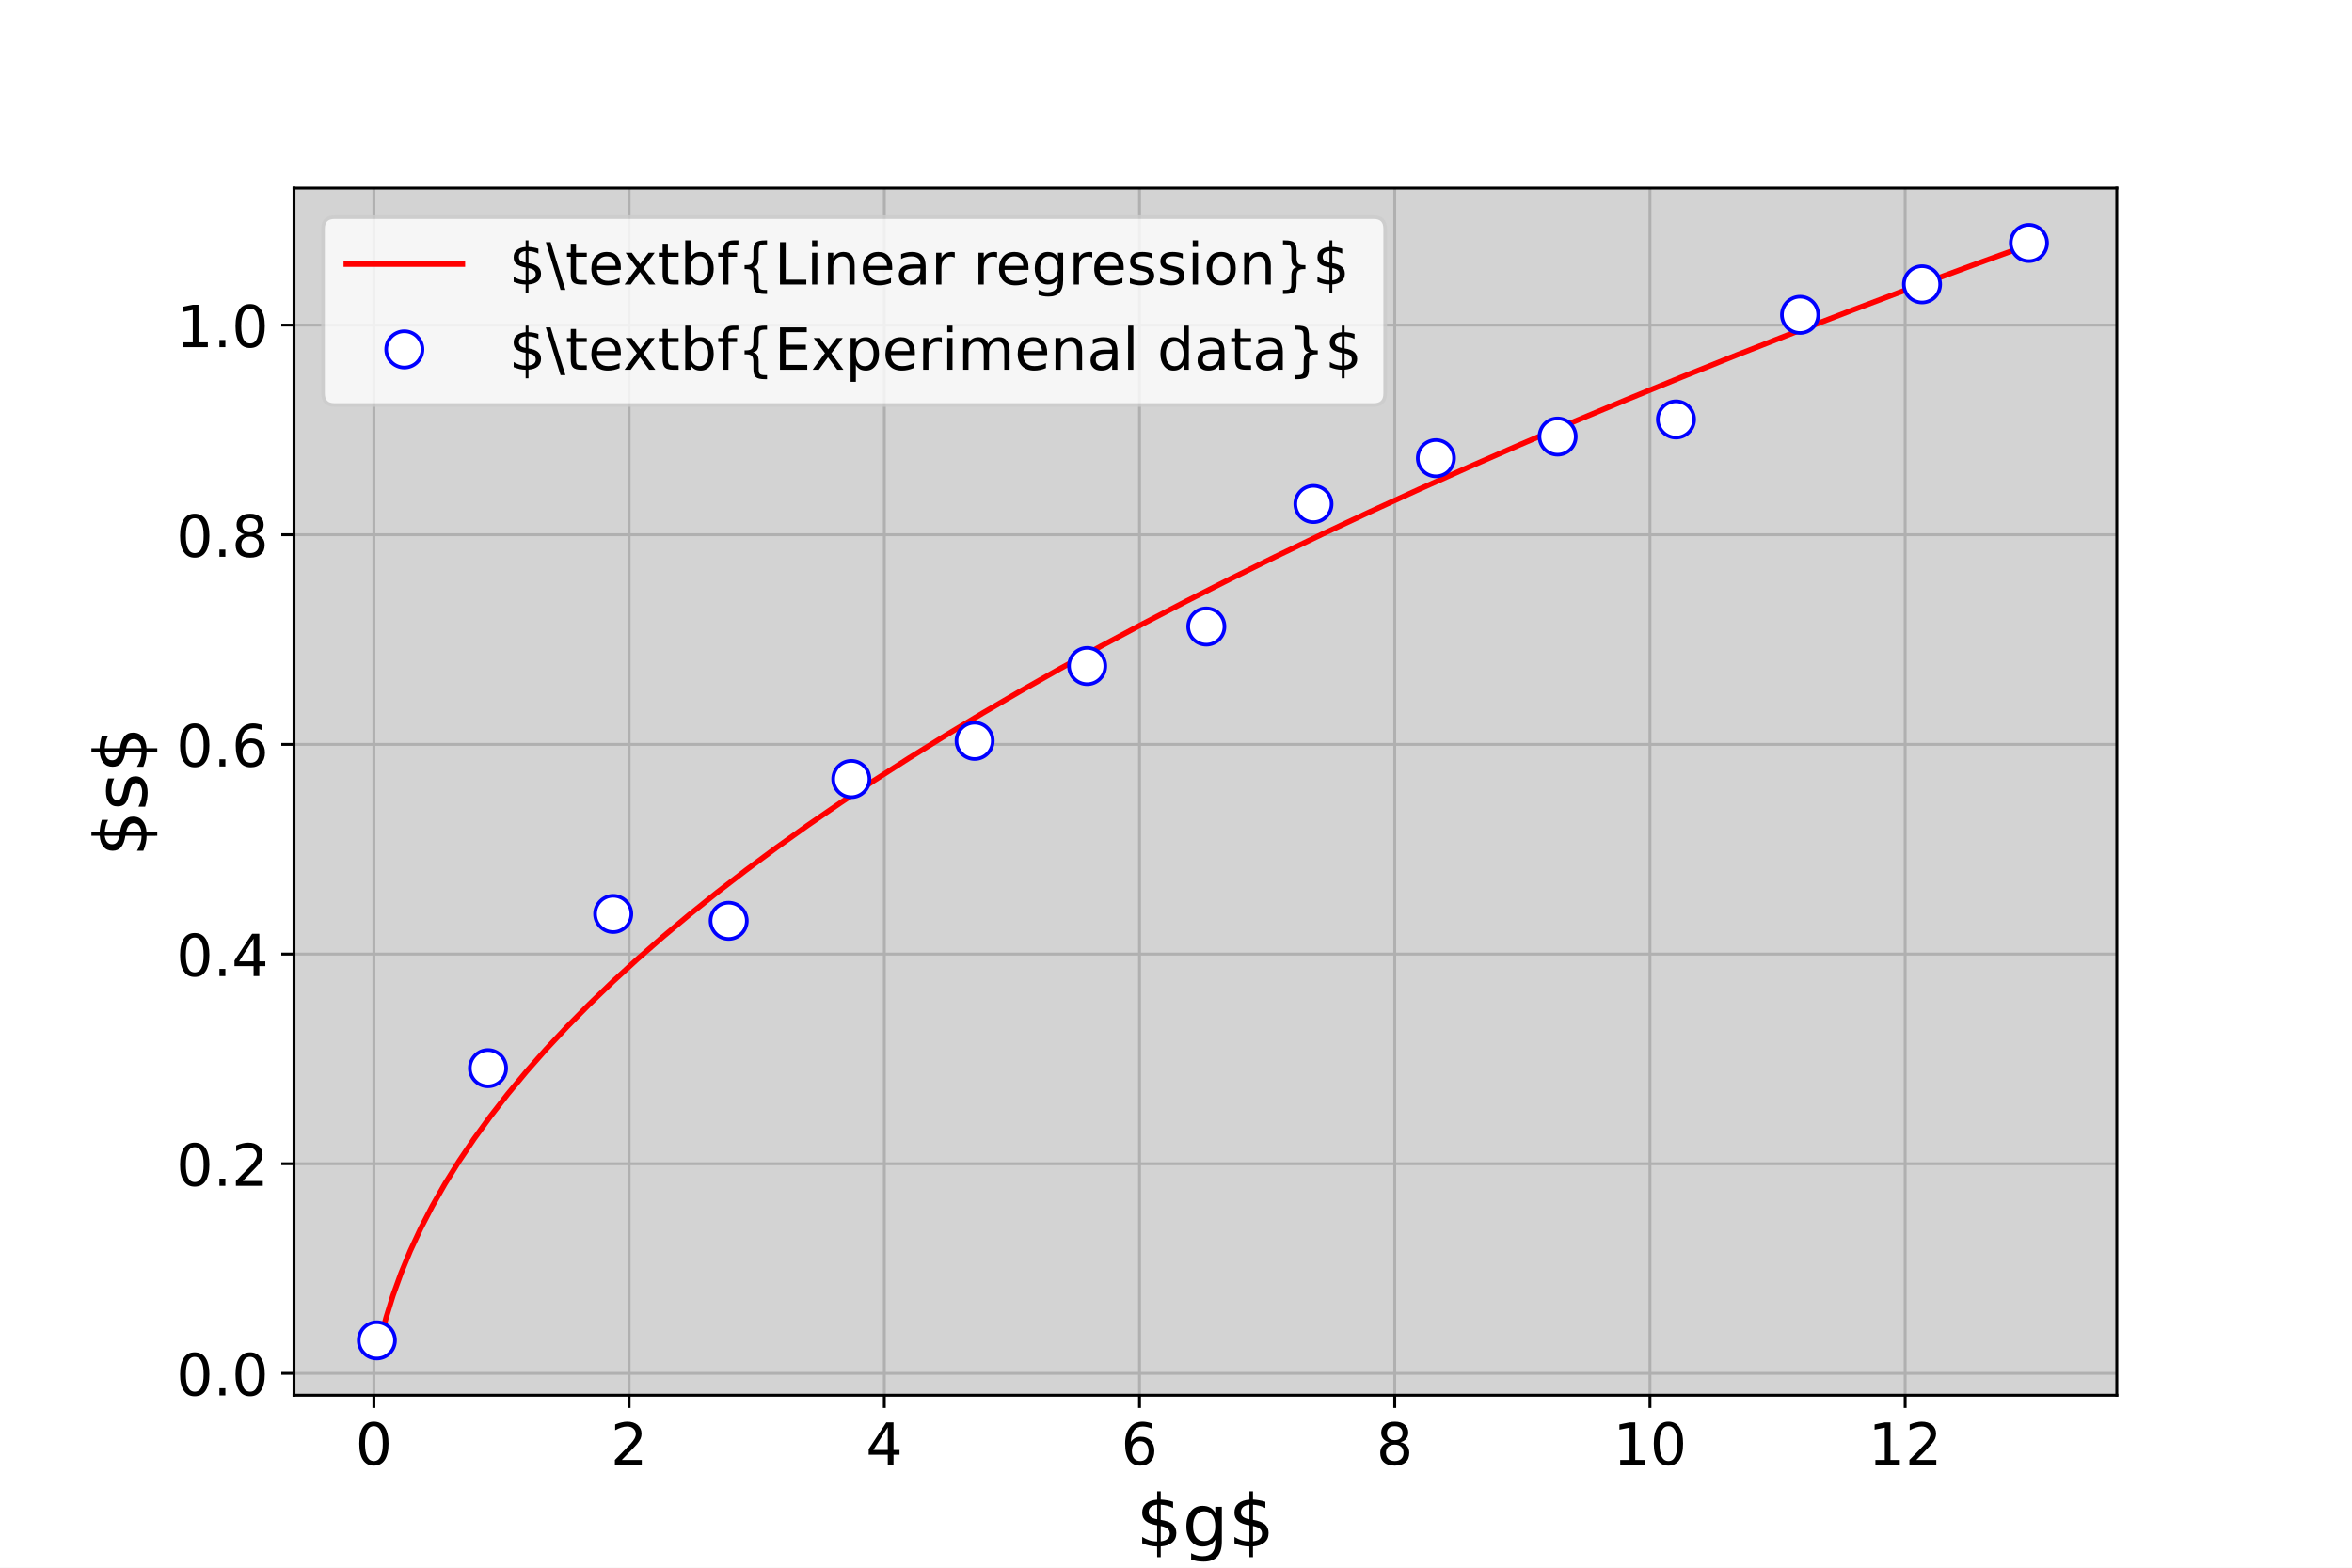
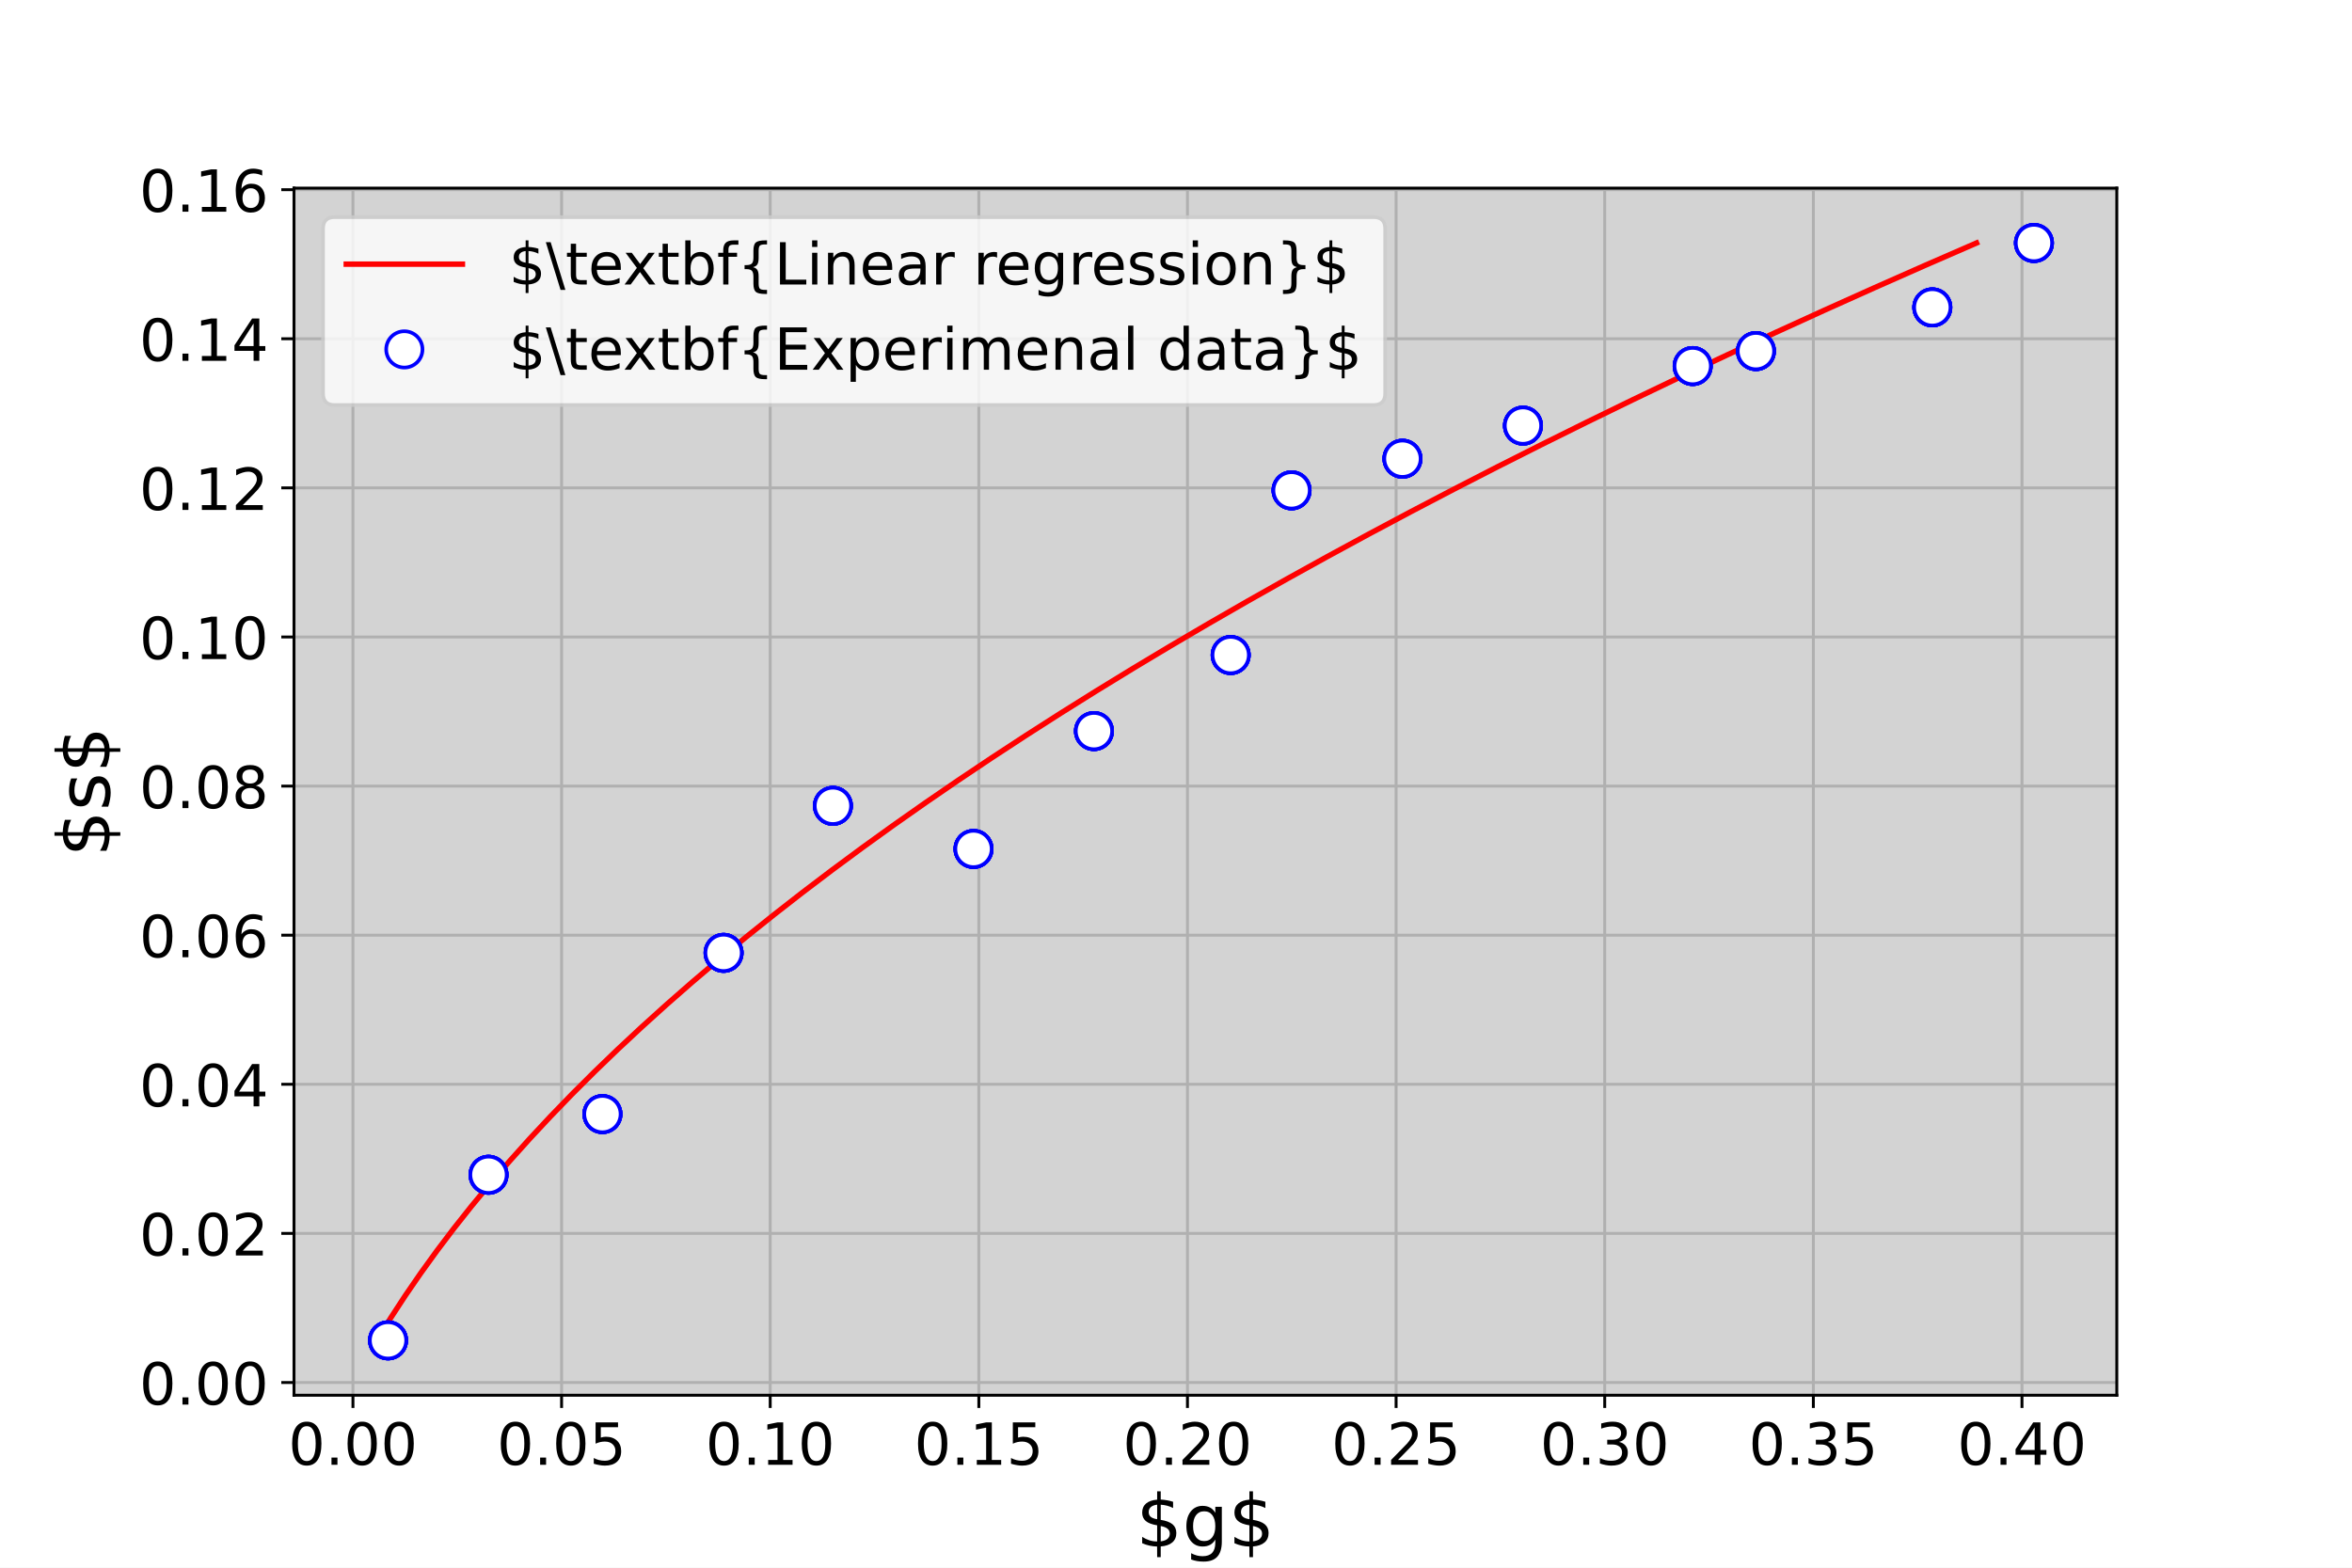
<svg xmlns="http://www.w3.org/2000/svg" xmlns:xlink="http://www.w3.org/1999/xlink" width="648pt" height="432pt" viewBox="0 0 648 432" version="1.1">
  <defs>
    <style type="text/css">*{stroke-linejoin: round; stroke-linecap: butt}</style>
  </defs>
  <g id="figure_1">
    <g id="patch_1">
      <path d="M 0 432  L 648 432  L 648 0  L 0 0  z " style="fill: #ffffff" />
    </g>
    <g id="axes_1">
      <g id="patch_2">
        <path d="M 81 384.48  L 583.2 384.48  L 583.2 51.84  L 81 51.84  z " style="fill: #d3d3d3" />
      </g>
      <g id="matplotlib.axis_1">
        <g id="xtick_1">
          <g id="line2d_1">
-             <path d="M 103.011 384.48  L 103.011 51.84  " clip-path="url(#p1edd4878eb)" style="fill: none; stroke: #b0b0b0; stroke-width: 0.8; stroke-linecap: square" />
+             <path d="M 97.242 384.48  L 97.242 51.84  " clip-path="url(#p28d75c023f)" style="fill: none; stroke: #b0b0b0; stroke-width: 0.8; stroke-linecap: square" />
          </g>
          <g id="line2d_2">
            <defs>
-               <path id="m1ec3d7e90f" d="M 0 0  L 0 3.5  " style="stroke: #000000; stroke-width: 0.8" />
+               <path id="md0c75f0224" d="M 0 0  L 0 3.5  " style="stroke: #000000; stroke-width: 0.8" />
            </defs>
            <g>
-               <use xlink:href="#m1ec3d7e90f" x="103.011" y="384.48" style="stroke: #000000; stroke-width: 0.8" />
+               <use xlink:href="#md0c75f0224" x="97.242" y="384.48" style="stroke: #000000; stroke-width: 0.8" />
            </g>
          </g>
          <g id="text_1">
-             <text style="font: 16px 'DejaVu Sans', 'Bitstream Vera Sans', 'Computer Modern Sans Serif', 'Lucida Grande', 'Verdana', 'Geneva', 'Lucid', 'Arial', 'Helvetica', 'Avant Garde', sans-serif; text-anchor: middle" x="103.011" y="403.637" transform="rotate(-0 103.0106 403.6375)">0</text>
+             <text style="font: 16px 'DejaVu Sans', 'Bitstream Vera Sans', 'Computer Modern Sans Serif', 'Lucida Grande', 'Verdana', 'Geneva', 'Lucid', 'Arial', 'Helvetica', 'Avant Garde', sans-serif; text-anchor: middle" x="97.242" y="403.637" transform="rotate(-0 97.24194 403.6375)">0.00</text>
          </g>
        </g>
        <g id="xtick_2">
          <g id="line2d_3">
-             <path d="M 173.324 384.48  L 173.324 51.84  " clip-path="url(#p1edd4878eb)" style="fill: none; stroke: #b0b0b0; stroke-width: 0.8; stroke-linecap: square" />
+             <path d="M 154.721 384.48  L 154.721 51.84  " clip-path="url(#p28d75c023f)" style="fill: none; stroke: #b0b0b0; stroke-width: 0.8; stroke-linecap: square" />
          </g>
          <g id="line2d_4">
            <g>
-               <use xlink:href="#m1ec3d7e90f" x="173.324" y="384.48" style="stroke: #000000; stroke-width: 0.8" />
+               <use xlink:href="#md0c75f0224" x="154.721" y="384.48" style="stroke: #000000; stroke-width: 0.8" />
            </g>
          </g>
          <g id="text_2">
-             <text style="font: 16px 'DejaVu Sans', 'Bitstream Vera Sans', 'Computer Modern Sans Serif', 'Lucida Grande', 'Verdana', 'Geneva', 'Lucid', 'Arial', 'Helvetica', 'Avant Garde', sans-serif; text-anchor: middle" x="173.324" y="403.637" transform="rotate(-0 173.3238 403.6375)">2</text>
+             <text style="font: 16px 'DejaVu Sans', 'Bitstream Vera Sans', 'Computer Modern Sans Serif', 'Lucida Grande', 'Verdana', 'Geneva', 'Lucid', 'Arial', 'Helvetica', 'Avant Garde', sans-serif; text-anchor: middle" x="154.721" y="403.637" transform="rotate(-0 154.7211 403.6375)">0.05</text>
          </g>
        </g>
        <g id="xtick_3">
          <g id="line2d_5">
-             <path d="M 243.637 384.48  L 243.637 51.84  " clip-path="url(#p1edd4878eb)" style="fill: none; stroke: #b0b0b0; stroke-width: 0.8; stroke-linecap: square" />
+             <path d="M 212.2 384.48  L 212.2 51.84  " clip-path="url(#p28d75c023f)" style="fill: none; stroke: #b0b0b0; stroke-width: 0.8; stroke-linecap: square" />
          </g>
          <g id="line2d_6">
            <g>
-               <use xlink:href="#m1ec3d7e90f" x="243.637" y="384.48" style="stroke: #000000; stroke-width: 0.8" />
+               <use xlink:href="#md0c75f0224" x="212.2" y="384.48" style="stroke: #000000; stroke-width: 0.8" />
            </g>
          </g>
          <g id="text_3">
-             <text style="font: 16px 'DejaVu Sans', 'Bitstream Vera Sans', 'Computer Modern Sans Serif', 'Lucida Grande', 'Verdana', 'Geneva', 'Lucid', 'Arial', 'Helvetica', 'Avant Garde', sans-serif; text-anchor: middle" x="243.637" y="403.637" transform="rotate(-0 243.6371 403.6375)">4</text>
+             <text style="font: 16px 'DejaVu Sans', 'Bitstream Vera Sans', 'Computer Modern Sans Serif', 'Lucida Grande', 'Verdana', 'Geneva', 'Lucid', 'Arial', 'Helvetica', 'Avant Garde', sans-serif; text-anchor: middle" x="212.2" y="403.637" transform="rotate(-0 212.2003 403.6375)">0.10</text>
          </g>
        </g>
        <g id="xtick_4">
          <g id="line2d_7">
-             <path d="M 313.95 384.48  L 313.95 51.84  " clip-path="url(#p1edd4878eb)" style="fill: none; stroke: #b0b0b0; stroke-width: 0.8; stroke-linecap: square" />
+             <path d="M 269.68 384.48  L 269.68 51.84  " clip-path="url(#p28d75c023f)" style="fill: none; stroke: #b0b0b0; stroke-width: 0.8; stroke-linecap: square" />
          </g>
          <g id="line2d_8">
            <g>
-               <use xlink:href="#m1ec3d7e90f" x="313.95" y="384.48" style="stroke: #000000; stroke-width: 0.8" />
+               <use xlink:href="#md0c75f0224" x="269.68" y="384.48" style="stroke: #000000; stroke-width: 0.8" />
            </g>
          </g>
          <g id="text_4">
-             <text style="font: 16px 'DejaVu Sans', 'Bitstream Vera Sans', 'Computer Modern Sans Serif', 'Lucida Grande', 'Verdana', 'Geneva', 'Lucid', 'Arial', 'Helvetica', 'Avant Garde', sans-serif; text-anchor: middle" x="313.95" y="403.637" transform="rotate(-0 313.9504 403.6375)">6</text>
+             <text style="font: 16px 'DejaVu Sans', 'Bitstream Vera Sans', 'Computer Modern Sans Serif', 'Lucida Grande', 'Verdana', 'Geneva', 'Lucid', 'Arial', 'Helvetica', 'Avant Garde', sans-serif; text-anchor: middle" x="269.68" y="403.637" transform="rotate(-0 269.6795 403.6375)">0.15</text>
          </g>
        </g>
        <g id="xtick_5">
          <g id="line2d_9">
-             <path d="M 384.264 384.48  L 384.264 51.84  " clip-path="url(#p1edd4878eb)" style="fill: none; stroke: #b0b0b0; stroke-width: 0.8; stroke-linecap: square" />
+             <path d="M 327.159 384.48  L 327.159 51.84  " clip-path="url(#p28d75c023f)" style="fill: none; stroke: #b0b0b0; stroke-width: 0.8; stroke-linecap: square" />
          </g>
          <g id="line2d_10">
            <g>
-               <use xlink:href="#m1ec3d7e90f" x="384.264" y="384.48" style="stroke: #000000; stroke-width: 0.8" />
+               <use xlink:href="#md0c75f0224" x="327.159" y="384.48" style="stroke: #000000; stroke-width: 0.8" />
            </g>
          </g>
          <g id="text_5">
-             <text style="font: 16px 'DejaVu Sans', 'Bitstream Vera Sans', 'Computer Modern Sans Serif', 'Lucida Grande', 'Verdana', 'Geneva', 'Lucid', 'Arial', 'Helvetica', 'Avant Garde', sans-serif; text-anchor: middle" x="384.264" y="403.637" transform="rotate(-0 384.2636 403.6375)">8</text>
+             <text style="font: 16px 'DejaVu Sans', 'Bitstream Vera Sans', 'Computer Modern Sans Serif', 'Lucida Grande', 'Verdana', 'Geneva', 'Lucid', 'Arial', 'Helvetica', 'Avant Garde', sans-serif; text-anchor: middle" x="327.159" y="403.637" transform="rotate(-0 327.1588 403.6375)">0.20</text>
          </g>
        </g>
        <g id="xtick_6">
          <g id="line2d_11">
-             <path d="M 454.577 384.48  L 454.577 51.84  " clip-path="url(#p1edd4878eb)" style="fill: none; stroke: #b0b0b0; stroke-width: 0.8; stroke-linecap: square" />
+             <path d="M 384.638 384.48  L 384.638 51.84  " clip-path="url(#p28d75c023f)" style="fill: none; stroke: #b0b0b0; stroke-width: 0.8; stroke-linecap: square" />
          </g>
          <g id="line2d_12">
            <g>
-               <use xlink:href="#m1ec3d7e90f" x="454.577" y="384.48" style="stroke: #000000; stroke-width: 0.8" />
+               <use xlink:href="#md0c75f0224" x="384.638" y="384.48" style="stroke: #000000; stroke-width: 0.8" />
            </g>
          </g>
          <g id="text_6">
-             <text style="font: 16px 'DejaVu Sans', 'Bitstream Vera Sans', 'Computer Modern Sans Serif', 'Lucida Grande', 'Verdana', 'Geneva', 'Lucid', 'Arial', 'Helvetica', 'Avant Garde', sans-serif; text-anchor: middle" x="454.577" y="403.637" transform="rotate(-0 454.5769 403.6375)">10</text>
+             <text style="font: 16px 'DejaVu Sans', 'Bitstream Vera Sans', 'Computer Modern Sans Serif', 'Lucida Grande', 'Verdana', 'Geneva', 'Lucid', 'Arial', 'Helvetica', 'Avant Garde', sans-serif; text-anchor: middle" x="384.638" y="403.637" transform="rotate(-0 384.638 403.6375)">0.25</text>
          </g>
        </g>
        <g id="xtick_7">
          <g id="line2d_13">
-             <path d="M 524.89 384.48  L 524.89 51.84  " clip-path="url(#p1edd4878eb)" style="fill: none; stroke: #b0b0b0; stroke-width: 0.8; stroke-linecap: square" />
+             <path d="M 442.117 384.48  L 442.117 51.84  " clip-path="url(#p28d75c023f)" style="fill: none; stroke: #b0b0b0; stroke-width: 0.8; stroke-linecap: square" />
          </g>
          <g id="line2d_14">
            <g>
-               <use xlink:href="#m1ec3d7e90f" x="524.89" y="384.48" style="stroke: #000000; stroke-width: 0.8" />
+               <use xlink:href="#md0c75f0224" x="442.117" y="384.48" style="stroke: #000000; stroke-width: 0.8" />
            </g>
          </g>
          <g id="text_7">
-             <text style="font: 16px 'DejaVu Sans', 'Bitstream Vera Sans', 'Computer Modern Sans Serif', 'Lucida Grande', 'Verdana', 'Geneva', 'Lucid', 'Arial', 'Helvetica', 'Avant Garde', sans-serif; text-anchor: middle" x="524.89" y="403.637" transform="rotate(-0 524.8901 403.6375)">12</text>
-           </g>
-         </g>
-         <g id="text_8">
+             <text style="font: 16px 'DejaVu Sans', 'Bitstream Vera Sans', 'Computer Modern Sans Serif', 'Lucida Grande', 'Verdana', 'Geneva', 'Lucid', 'Arial', 'Helvetica', 'Avant Garde', sans-serif; text-anchor: middle" x="442.117" y="403.637" transform="rotate(-0 442.1172 403.6375)">0.30</text>
+           </g>
+         </g>
+         <g id="xtick_8">
+           <g id="line2d_15">
+             <path d="M 499.596 384.48  L 499.596 51.84  " clip-path="url(#p28d75c023f)" style="fill: none; stroke: #b0b0b0; stroke-width: 0.8; stroke-linecap: square" />
+           </g>
+           <g id="line2d_16">
+             <g>
+               <use xlink:href="#md0c75f0224" x="499.596" y="384.48" style="stroke: #000000; stroke-width: 0.8" />
+             </g>
+           </g>
+           <g id="text_8">
+             <text style="font: 16px 'DejaVu Sans', 'Bitstream Vera Sans', 'Computer Modern Sans Serif', 'Lucida Grande', 'Verdana', 'Geneva', 'Lucid', 'Arial', 'Helvetica', 'Avant Garde', sans-serif; text-anchor: middle" x="499.596" y="403.637" transform="rotate(-0 499.5964 403.6375)">0.35</text>
+           </g>
+         </g>
+         <g id="xtick_9">
+           <g id="line2d_17">
+             <path d="M 557.076 384.48  L 557.076 51.84  " clip-path="url(#p28d75c023f)" style="fill: none; stroke: #b0b0b0; stroke-width: 0.8; stroke-linecap: square" />
+           </g>
+           <g id="line2d_18">
+             <g>
+               <use xlink:href="#md0c75f0224" x="557.076" y="384.48" style="stroke: #000000; stroke-width: 0.8" />
+             </g>
+           </g>
+           <g id="text_9">
+             <text style="font: 16px 'DejaVu Sans', 'Bitstream Vera Sans', 'Computer Modern Sans Serif', 'Lucida Grande', 'Verdana', 'Geneva', 'Lucid', 'Arial', 'Helvetica', 'Avant Garde', sans-serif; text-anchor: middle" x="557.076" y="403.637" transform="rotate(-0 557.0756 403.6375)">0.40</text>
+           </g>
+         </g>
+         <g id="text_10">
          <text style="font: 20px 'DejaVu Sans', 'Bitstream Vera Sans', 'Computer Modern Sans Serif', 'Lucida Grande', 'Verdana', 'Geneva', 'Lucid', 'Arial', 'Helvetica', 'Avant Garde', sans-serif; text-anchor: middle" x="332.1" y="426.162" transform="rotate(-0 332.1 426.1619)">$g$</text>
        </g>
      </g>
      <g id="matplotlib.axis_2">
        <g id="ytick_1">
-           <g id="line2d_15">
-             <path d="M 81 378.454  L 583.2 378.454  " clip-path="url(#p1edd4878eb)" style="fill: none; stroke: #b0b0b0; stroke-width: 0.8; stroke-linecap: square" />
-           </g>
-           <g id="line2d_16">
+           <g id="line2d_19">
+             <path d="M 81 380.967  L 583.2 380.967  " clip-path="url(#p28d75c023f)" style="fill: none; stroke: #b0b0b0; stroke-width: 0.8; stroke-linecap: square" />
+           </g>
+           <g id="line2d_20">
            <defs>
-               <path id="m950e8298dc" d="M 0 0  L -3.5 0  " style="stroke: #000000; stroke-width: 0.8" />
+               <path id="m1da4a9fe1b" d="M 0 0  L -3.5 0  " style="stroke: #000000; stroke-width: 0.8" />
            </defs>
            <g>
-               <use xlink:href="#m950e8298dc" x="81" y="378.454" style="stroke: #000000; stroke-width: 0.8" />
-             </g>
-           </g>
-           <g id="text_9">
-             <text style="font: 16px 'DejaVu Sans', 'Bitstream Vera Sans', 'Computer Modern Sans Serif', 'Lucida Grande', 'Verdana', 'Geneva', 'Lucid', 'Arial', 'Helvetica', 'Avant Garde', sans-serif; text-anchor: end" x="74" y="384.533" transform="rotate(-0 74 384.5327)">0.0</text>
+               <use xlink:href="#m1da4a9fe1b" x="81" y="380.967" style="stroke: #000000; stroke-width: 0.8" />
+             </g>
+           </g>
+           <g id="text_11">
+             <text style="font: 16px 'DejaVu Sans', 'Bitstream Vera Sans', 'Computer Modern Sans Serif', 'Lucida Grande', 'Verdana', 'Geneva', 'Lucid', 'Arial', 'Helvetica', 'Avant Garde', sans-serif; text-anchor: end" x="74" y="387.046" transform="rotate(-0 74 387.0461)">0.00</text>
          </g>
        </g>
        <g id="ytick_2">
-           <g id="line2d_17">
-             <path d="M 81 320.679  L 583.2 320.679  " clip-path="url(#p1edd4878eb)" style="fill: none; stroke: #b0b0b0; stroke-width: 0.8; stroke-linecap: square" />
-           </g>
-           <g id="line2d_18">
-             <g>
-               <use xlink:href="#m950e8298dc" x="81" y="320.679" style="stroke: #000000; stroke-width: 0.8" />
-             </g>
-           </g>
-           <g id="text_10">
-             <text style="font: 16px 'DejaVu Sans', 'Bitstream Vera Sans', 'Computer Modern Sans Serif', 'Lucida Grande', 'Verdana', 'Geneva', 'Lucid', 'Arial', 'Helvetica', 'Avant Garde', sans-serif; text-anchor: end" x="74" y="326.758" transform="rotate(-0 74 326.758)">0.2</text>
+           <g id="line2d_21">
+             <path d="M 81 339.88  L 583.2 339.88  " clip-path="url(#p28d75c023f)" style="fill: none; stroke: #b0b0b0; stroke-width: 0.8; stroke-linecap: square" />
+           </g>
+           <g id="line2d_22">
+             <g>
+               <use xlink:href="#m1da4a9fe1b" x="81" y="339.88" style="stroke: #000000; stroke-width: 0.8" />
+             </g>
+           </g>
+           <g id="text_12">
+             <text style="font: 16px 'DejaVu Sans', 'Bitstream Vera Sans', 'Computer Modern Sans Serif', 'Lucida Grande', 'Verdana', 'Geneva', 'Lucid', 'Arial', 'Helvetica', 'Avant Garde', sans-serif; text-anchor: end" x="74" y="345.958" transform="rotate(-0 74 345.9584)">0.02</text>
          </g>
        </g>
        <g id="ytick_3">
-           <g id="line2d_19">
-             <path d="M 81 262.905  L 583.2 262.905  " clip-path="url(#p1edd4878eb)" style="fill: none; stroke: #b0b0b0; stroke-width: 0.8; stroke-linecap: square" />
-           </g>
-           <g id="line2d_20">
-             <g>
-               <use xlink:href="#m950e8298dc" x="81" y="262.905" style="stroke: #000000; stroke-width: 0.8" />
-             </g>
-           </g>
-           <g id="text_11">
-             <text style="font: 16px 'DejaVu Sans', 'Bitstream Vera Sans', 'Computer Modern Sans Serif', 'Lucida Grande', 'Verdana', 'Geneva', 'Lucid', 'Arial', 'Helvetica', 'Avant Garde', sans-serif; text-anchor: end" x="74" y="268.983" transform="rotate(-0 74 268.9834)">0.4</text>
+           <g id="line2d_23">
+             <path d="M 81 298.792  L 583.2 298.792  " clip-path="url(#p28d75c023f)" style="fill: none; stroke: #b0b0b0; stroke-width: 0.8; stroke-linecap: square" />
+           </g>
+           <g id="line2d_24">
+             <g>
+               <use xlink:href="#m1da4a9fe1b" x="81" y="298.792" style="stroke: #000000; stroke-width: 0.8" />
+             </g>
+           </g>
+           <g id="text_13">
+             <text style="font: 16px 'DejaVu Sans', 'Bitstream Vera Sans', 'Computer Modern Sans Serif', 'Lucida Grande', 'Verdana', 'Geneva', 'Lucid', 'Arial', 'Helvetica', 'Avant Garde', sans-serif; text-anchor: end" x="74" y="304.871" transform="rotate(-0 74 304.8707)">0.04</text>
          </g>
        </g>
        <g id="ytick_4">
-           <g id="line2d_21">
-             <path d="M 81 205.13  L 583.2 205.13  " clip-path="url(#p1edd4878eb)" style="fill: none; stroke: #b0b0b0; stroke-width: 0.8; stroke-linecap: square" />
-           </g>
-           <g id="line2d_22">
-             <g>
-               <use xlink:href="#m950e8298dc" x="81" y="205.13" style="stroke: #000000; stroke-width: 0.8" />
-             </g>
-           </g>
-           <g id="text_12">
-             <text style="font: 16px 'DejaVu Sans', 'Bitstream Vera Sans', 'Computer Modern Sans Serif', 'Lucida Grande', 'Verdana', 'Geneva', 'Lucid', 'Arial', 'Helvetica', 'Avant Garde', sans-serif; text-anchor: end" x="74" y="211.209" transform="rotate(-0 74 211.2087)">0.6</text>
+           <g id="line2d_25">
+             <path d="M 81 257.704  L 583.2 257.704  " clip-path="url(#p28d75c023f)" style="fill: none; stroke: #b0b0b0; stroke-width: 0.8; stroke-linecap: square" />
+           </g>
+           <g id="line2d_26">
+             <g>
+               <use xlink:href="#m1da4a9fe1b" x="81" y="257.704" style="stroke: #000000; stroke-width: 0.8" />
+             </g>
+           </g>
+           <g id="text_14">
+             <text style="font: 16px 'DejaVu Sans', 'Bitstream Vera Sans', 'Computer Modern Sans Serif', 'Lucida Grande', 'Verdana', 'Geneva', 'Lucid', 'Arial', 'Helvetica', 'Avant Garde', sans-serif; text-anchor: end" x="74" y="263.783" transform="rotate(-0 74 263.783)">0.06</text>
          </g>
        </g>
        <g id="ytick_5">
-           <g id="line2d_23">
-             <path d="M 81 147.355  L 583.2 147.355  " clip-path="url(#p1edd4878eb)" style="fill: none; stroke: #b0b0b0; stroke-width: 0.8; stroke-linecap: square" />
-           </g>
-           <g id="line2d_24">
-             <g>
-               <use xlink:href="#m950e8298dc" x="81" y="147.355" style="stroke: #000000; stroke-width: 0.8" />
-             </g>
-           </g>
-           <g id="text_13">
-             <text style="font: 16px 'DejaVu Sans', 'Bitstream Vera Sans', 'Computer Modern Sans Serif', 'Lucida Grande', 'Verdana', 'Geneva', 'Lucid', 'Arial', 'Helvetica', 'Avant Garde', sans-serif; text-anchor: end" x="74" y="153.434" transform="rotate(-0 74 153.434)">0.8</text>
+           <g id="line2d_27">
+             <path d="M 81 216.617  L 583.2 216.617  " clip-path="url(#p28d75c023f)" style="fill: none; stroke: #b0b0b0; stroke-width: 0.8; stroke-linecap: square" />
+           </g>
+           <g id="line2d_28">
+             <g>
+               <use xlink:href="#m1da4a9fe1b" x="81" y="216.617" style="stroke: #000000; stroke-width: 0.8" />
+             </g>
+           </g>
+           <g id="text_15">
+             <text style="font: 16px 'DejaVu Sans', 'Bitstream Vera Sans', 'Computer Modern Sans Serif', 'Lucida Grande', 'Verdana', 'Geneva', 'Lucid', 'Arial', 'Helvetica', 'Avant Garde', sans-serif; text-anchor: end" x="74" y="222.695" transform="rotate(-0 74 222.6953)">0.08</text>
          </g>
        </g>
        <g id="ytick_6">
-           <g id="line2d_25">
-             <path d="M 81 89.581  L 583.2 89.581  " clip-path="url(#p1edd4878eb)" style="fill: none; stroke: #b0b0b0; stroke-width: 0.8; stroke-linecap: square" />
-           </g>
-           <g id="line2d_26">
-             <g>
-               <use xlink:href="#m950e8298dc" x="81" y="89.581" style="stroke: #000000; stroke-width: 0.8" />
-             </g>
-           </g>
-           <g id="text_14">
-             <text style="font: 16px 'DejaVu Sans', 'Bitstream Vera Sans', 'Computer Modern Sans Serif', 'Lucida Grande', 'Verdana', 'Geneva', 'Lucid', 'Arial', 'Helvetica', 'Avant Garde', sans-serif; text-anchor: end" x="74" y="95.659" transform="rotate(-0 74 95.65939)">1.0</text>
-           </g>
-         </g>
-         <g id="text_15">
-           <text style="font: 20px 'DejaVu Sans', 'Bitstream Vera Sans', 'Computer Modern Sans Serif', 'Lucida Grande', 'Verdana', 'Geneva', 'Lucid', 'Arial', 'Helvetica', 'Avant Garde', sans-serif; text-anchor: middle" x="40.396" y="218.16" transform="rotate(-90 40.39563 218.16)">$s$</text>
-         </g>
-       </g>
-       <g id="line2d_27">
-         <path d="M 104.764 369.36  L 106.351 363.189  L 108.259 357.017  L 110.489 350.846  L 113.04 344.674  L 115.912 338.503  L 119.106 332.331  L 122.621 326.16  L 126.457 319.989  L 130.614 313.817  L 135.093 307.646  L 139.893 301.474  L 145.014 295.303  L 150.457 289.131  L 156.221 282.96  L 162.306 276.789  L 168.713 270.617  L 175.44 264.446  L 182.49 258.274  L 189.86 252.103  L 197.552 245.931  L 205.565 239.76  L 213.899 233.589  L 222.554 227.417  L 231.531 221.246  L 240.829 215.074  L 250.449 208.903  L 260.39 202.731  L 270.652 196.56  L 281.235 190.389  L 292.139 184.217  L 303.365 178.046  L 314.913 171.874  L 326.781 165.703  L 338.971 159.531  L 351.482 153.36  L 364.314 147.189  L 377.468 141.017  L 390.943 134.846  L 404.739 128.674  L 418.857 122.503  L 433.296 116.331  L 448.056 110.16  L 463.137 103.989  L 478.54 97.817  L 494.264 91.646  L 510.309 85.474  L 526.676 79.303  L 543.364 73.131  L 560.373 66.96  " clip-path="url(#p1edd4878eb)" style="fill: none; stroke: #ff0000; stroke-width: 1.5; stroke-linecap: square" />
-       </g>
-       <g id="line2d_28">
+           <g id="line2d_29">
+             <path d="M 81 175.529  L 583.2 175.529  " clip-path="url(#p28d75c023f)" style="fill: none; stroke: #b0b0b0; stroke-width: 0.8; stroke-linecap: square" />
+           </g>
+           <g id="line2d_30">
+             <g>
+               <use xlink:href="#m1da4a9fe1b" x="81" y="175.529" style="stroke: #000000; stroke-width: 0.8" />
+             </g>
+           </g>
+           <g id="text_16">
+             <text style="font: 16px 'DejaVu Sans', 'Bitstream Vera Sans', 'Computer Modern Sans Serif', 'Lucida Grande', 'Verdana', 'Geneva', 'Lucid', 'Arial', 'Helvetica', 'Avant Garde', sans-serif; text-anchor: end" x="74" y="181.608" transform="rotate(-0 74 181.6076)">0.10</text>
+           </g>
+         </g>
+         <g id="ytick_7">
+           <g id="line2d_31">
+             <path d="M 81 134.441  L 583.2 134.441  " clip-path="url(#p28d75c023f)" style="fill: none; stroke: #b0b0b0; stroke-width: 0.8; stroke-linecap: square" />
+           </g>
+           <g id="line2d_32">
+             <g>
+               <use xlink:href="#m1da4a9fe1b" x="81" y="134.441" style="stroke: #000000; stroke-width: 0.8" />
+             </g>
+           </g>
+           <g id="text_17">
+             <text style="font: 16px 'DejaVu Sans', 'Bitstream Vera Sans', 'Computer Modern Sans Serif', 'Lucida Grande', 'Verdana', 'Geneva', 'Lucid', 'Arial', 'Helvetica', 'Avant Garde', sans-serif; text-anchor: end" x="74" y="140.52" transform="rotate(-0 74 140.5199)">0.12</text>
+           </g>
+         </g>
+         <g id="ytick_8">
+           <g id="line2d_33">
+             <path d="M 81 93.353  L 583.2 93.353  " clip-path="url(#p28d75c023f)" style="fill: none; stroke: #b0b0b0; stroke-width: 0.8; stroke-linecap: square" />
+           </g>
+           <g id="line2d_34">
+             <g>
+               <use xlink:href="#m1da4a9fe1b" x="81" y="93.353" style="stroke: #000000; stroke-width: 0.8" />
+             </g>
+           </g>
+           <g id="text_18">
+             <text style="font: 16px 'DejaVu Sans', 'Bitstream Vera Sans', 'Computer Modern Sans Serif', 'Lucida Grande', 'Verdana', 'Geneva', 'Lucid', 'Arial', 'Helvetica', 'Avant Garde', sans-serif; text-anchor: end" x="74" y="99.432" transform="rotate(-0 74 99.43218)">0.14</text>
+           </g>
+         </g>
+         <g id="ytick_9">
+           <g id="line2d_35">
+             <path d="M 81 52.266  L 583.2 52.266  " clip-path="url(#p28d75c023f)" style="fill: none; stroke: #b0b0b0; stroke-width: 0.8; stroke-linecap: square" />
+           </g>
+           <g id="line2d_36">
+             <g>
+               <use xlink:href="#m1da4a9fe1b" x="81" y="52.266" style="stroke: #000000; stroke-width: 0.8" />
+             </g>
+           </g>
+           <g id="text_19">
+             <text style="font: 16px 'DejaVu Sans', 'Bitstream Vera Sans', 'Computer Modern Sans Serif', 'Lucida Grande', 'Verdana', 'Geneva', 'Lucid', 'Arial', 'Helvetica', 'Avant Garde', sans-serif; text-anchor: end" x="74" y="58.344" transform="rotate(-0 74 58.34448)">0.16</text>
+           </g>
+         </g>
+         <g id="text_20">
+           <text style="font: 20px 'DejaVu Sans', 'Bitstream Vera Sans', 'Computer Modern Sans Serif', 'Lucida Grande', 'Verdana', 'Geneva', 'Lucid', 'Arial', 'Helvetica', 'Avant Garde', sans-serif; text-anchor: middle" x="30.216" y="218.16" transform="rotate(-90 30.21562 218.16)">$s$</text>
+         </g>
+       </g>
+       <g id="line2d_37">
+         <path d="M 103.827 369.36  L 107.64 363.189  L 111.668 357.017  L 115.912 350.846  L 120.372 344.674  L 125.048 338.503  L 129.94 332.331  L 135.048 326.16  L 140.372 319.989  L 145.911 313.817  L 151.667 307.646  L 157.638 301.474  L 163.826 295.303  L 170.229 289.131  L 176.848 282.96  L 183.684 276.789  L 190.735 270.617  L 198.002 264.446  L 205.485 258.274  L 213.184 252.103  L 221.098 245.931  L 229.229 239.76  L 237.576 233.589  L 246.138 227.417  L 254.917 221.246  L 263.911 215.074  L 273.121 208.903  L 282.547 202.731  L 292.189 196.56  L 302.047 190.389  L 312.121 184.217  L 322.411 178.046  L 332.917 171.874  L 343.639 165.703  L 354.576 159.531  L 365.73 153.36  L 377.099 147.189  L 388.685 141.017  L 400.486 134.846  L 412.503 128.674  L 424.736 122.503  L 437.185 116.331  L 449.85 110.16  L 462.731 103.989  L 475.828 97.817  L 489.141 91.646  L 502.669 85.474  L 516.414 79.303  L 530.374 73.131  L 544.551 66.96  " clip-path="url(#p28d75c023f)" style="fill: none; stroke: #ff0000; stroke-width: 1.5; stroke-linecap: square" />
+       </g>
+       <g id="line2d_38">
        <defs>
-           <path id="ma941dd0488" d="M 0 5  C 1.326 5 2.598 4.473 3.536 3.536  C 4.473 2.598 5 1.326 5 0  C 5 -1.326 4.473 -2.598 3.536 -3.536  C 2.598 -4.473 1.326 -5 0 -5  C -1.326 -5 -2.598 -4.473 -3.536 -3.536  C -4.473 -2.598 -5 -1.326 -5 0  C -5 1.326 -4.473 2.598 -3.536 3.536  C -2.598 4.473 -1.326 5 0 5  z " style="stroke: #0000ff" />
+           <path id="m91ea8ebf22" d="M 0 5  C 1.326 5 2.598 4.473 3.536 3.536  C 4.473 2.598 5 1.326 5 0  C 5 -1.326 4.473 -2.598 3.536 -3.536  C 2.598 -4.473 1.326 -5 0 -5  C -1.326 -5 -2.598 -4.473 -3.536 -3.536  C -4.473 -2.598 -5 -1.326 -5 0  C -5 1.326 -4.473 2.598 -3.536 3.536  C -2.598 4.473 -1.326 5 0 5  z " style="stroke: #0000ff" />
        </defs>
-         <g clip-path="url(#p1edd4878eb)">
-           <use xlink:href="#ma941dd0488" x="103.827" y="369.36" style="fill: #ffffff; stroke: #0000ff" />
-           <use xlink:href="#ma941dd0488" x="134.448" y="294.358" style="fill: #ffffff; stroke: #0000ff" />
-           <use xlink:href="#ma941dd0488" x="168.945" y="251.847" style="fill: #ffffff; stroke: #0000ff" />
-           <use xlink:href="#ma941dd0488" x="200.76" y="253.745" style="fill: #ffffff; stroke: #0000ff" />
-           <use xlink:href="#ma941dd0488" x="234.548" y="214.673" style="fill: #ffffff; stroke: #0000ff" />
-           <use xlink:href="#ma941dd0488" x="268.522" y="204.153" style="fill: #ffffff; stroke: #0000ff" />
-           <use xlink:href="#ma941dd0488" x="299.525" y="183.534" style="fill: #ffffff; stroke: #0000ff" />
-           <use xlink:href="#ma941dd0488" x="332.355" y="172.65" style="fill: #ffffff; stroke: #0000ff" />
-           <use xlink:href="#ma941dd0488" x="361.867" y="138.882" style="fill: #ffffff; stroke: #0000ff" />
-           <use xlink:href="#ma941dd0488" x="395.607" y="126.255" style="fill: #ffffff; stroke: #0000ff" />
-           <use xlink:href="#ma941dd0488" x="429.138" y="120.3" style="fill: #ffffff; stroke: #0000ff" />
-           <use xlink:href="#ma941dd0488" x="461.748" y="115.586" style="fill: #ffffff; stroke: #0000ff" />
-           <use xlink:href="#ma941dd0488" x="495.934" y="86.753" style="fill: #ffffff; stroke: #0000ff" />
-           <use xlink:href="#ma941dd0488" x="529.538" y="78.354" style="fill: #ffffff; stroke: #0000ff" />
-           <use xlink:href="#ma941dd0488" x="558.986" y="66.96" style="fill: #ffffff; stroke: #0000ff" />
+         <g clip-path="url(#p28d75c023f)">
+           <use xlink:href="#m91ea8ebf22" x="106.908" y="369.36" style="fill: #ffffff; stroke: #0000ff" />
+           <use xlink:href="#m91ea8ebf22" x="106.908" y="369.36" style="fill: #ffffff; stroke: #0000ff" />
+           <use xlink:href="#m91ea8ebf22" x="106.908" y="369.36" style="fill: #ffffff; stroke: #0000ff" />
+           <use xlink:href="#m91ea8ebf22" x="106.908" y="369.36" style="fill: #ffffff; stroke: #0000ff" />
+           <use xlink:href="#m91ea8ebf22" x="106.908" y="369.36" style="fill: #ffffff; stroke: #0000ff" />
+           <use xlink:href="#m91ea8ebf22" x="134.591" y="323.727" style="fill: #ffffff; stroke: #0000ff" />
+           <use xlink:href="#m91ea8ebf22" x="134.591" y="323.727" style="fill: #ffffff; stroke: #0000ff" />
+           <use xlink:href="#m91ea8ebf22" x="134.591" y="323.727" style="fill: #ffffff; stroke: #0000ff" />
+           <use xlink:href="#m91ea8ebf22" x="134.591" y="323.727" style="fill: #ffffff; stroke: #0000ff" />
+           <use xlink:href="#m91ea8ebf22" x="134.591" y="323.727" style="fill: #ffffff; stroke: #0000ff" />
+           <use xlink:href="#m91ea8ebf22" x="165.975" y="307.006" style="fill: #ffffff; stroke: #0000ff" />
+           <use xlink:href="#m91ea8ebf22" x="165.975" y="307.006" style="fill: #ffffff; stroke: #0000ff" />
+           <use xlink:href="#m91ea8ebf22" x="165.975" y="307.006" style="fill: #ffffff; stroke: #0000ff" />
+           <use xlink:href="#m91ea8ebf22" x="165.975" y="307.006" style="fill: #ffffff; stroke: #0000ff" />
+           <use xlink:href="#m91ea8ebf22" x="165.975" y="307.006" style="fill: #ffffff; stroke: #0000ff" />
+           <use xlink:href="#m91ea8ebf22" x="199.351" y="262.577" style="fill: #ffffff; stroke: #0000ff" />
+           <use xlink:href="#m91ea8ebf22" x="199.351" y="262.577" style="fill: #ffffff; stroke: #0000ff" />
+           <use xlink:href="#m91ea8ebf22" x="199.351" y="262.577" style="fill: #ffffff; stroke: #0000ff" />
+           <use xlink:href="#m91ea8ebf22" x="199.351" y="262.577" style="fill: #ffffff; stroke: #0000ff" />
+           <use xlink:href="#m91ea8ebf22" x="199.351" y="262.577" style="fill: #ffffff; stroke: #0000ff" />
+           <use xlink:href="#m91ea8ebf22" x="229.476" y="222.06" style="fill: #ffffff; stroke: #0000ff" />
+           <use xlink:href="#m91ea8ebf22" x="229.476" y="222.06" style="fill: #ffffff; stroke: #0000ff" />
+           <use xlink:href="#m91ea8ebf22" x="229.476" y="222.06" style="fill: #ffffff; stroke: #0000ff" />
+           <use xlink:href="#m91ea8ebf22" x="229.476" y="222.06" style="fill: #ffffff; stroke: #0000ff" />
+           <use xlink:href="#m91ea8ebf22" x="229.476" y="222.06" style="fill: #ffffff; stroke: #0000ff" />
+           <use xlink:href="#m91ea8ebf22" x="268.212" y="233.942" style="fill: #ffffff; stroke: #0000ff" />
+           <use xlink:href="#m91ea8ebf22" x="268.212" y="233.942" style="fill: #ffffff; stroke: #0000ff" />
+           <use xlink:href="#m91ea8ebf22" x="268.212" y="233.942" style="fill: #ffffff; stroke: #0000ff" />
+           <use xlink:href="#m91ea8ebf22" x="268.212" y="233.942" style="fill: #ffffff; stroke: #0000ff" />
+           <use xlink:href="#m91ea8ebf22" x="268.212" y="233.942" style="fill: #ffffff; stroke: #0000ff" />
+           <use xlink:href="#m91ea8ebf22" x="301.396" y="201.462" style="fill: #ffffff; stroke: #0000ff" />
+           <use xlink:href="#m91ea8ebf22" x="301.396" y="201.462" style="fill: #ffffff; stroke: #0000ff" />
+           <use xlink:href="#m91ea8ebf22" x="301.396" y="201.462" style="fill: #ffffff; stroke: #0000ff" />
+           <use xlink:href="#m91ea8ebf22" x="301.396" y="201.462" style="fill: #ffffff; stroke: #0000ff" />
+           <use xlink:href="#m91ea8ebf22" x="301.396" y="201.462" style="fill: #ffffff; stroke: #0000ff" />
+           <use xlink:href="#m91ea8ebf22" x="339.063" y="180.508" style="fill: #ffffff; stroke: #0000ff" />
+           <use xlink:href="#m91ea8ebf22" x="339.063" y="180.508" style="fill: #ffffff; stroke: #0000ff" />
+           <use xlink:href="#m91ea8ebf22" x="339.063" y="180.508" style="fill: #ffffff; stroke: #0000ff" />
+           <use xlink:href="#m91ea8ebf22" x="339.063" y="180.508" style="fill: #ffffff; stroke: #0000ff" />
+           <use xlink:href="#m91ea8ebf22" x="339.063" y="180.508" style="fill: #ffffff; stroke: #0000ff" />
+           <use xlink:href="#m91ea8ebf22" x="355.84" y="135.124" style="fill: #ffffff; stroke: #0000ff" />
+           <use xlink:href="#m91ea8ebf22" x="355.84" y="135.124" style="fill: #ffffff; stroke: #0000ff" />
+           <use xlink:href="#m91ea8ebf22" x="355.84" y="135.124" style="fill: #ffffff; stroke: #0000ff" />
+           <use xlink:href="#m91ea8ebf22" x="355.84" y="135.124" style="fill: #ffffff; stroke: #0000ff" />
+           <use xlink:href="#m91ea8ebf22" x="355.84" y="135.124" style="fill: #ffffff; stroke: #0000ff" />
+           <use xlink:href="#m91ea8ebf22" x="386.391" y="126.408" style="fill: #ffffff; stroke: #0000ff" />
+           <use xlink:href="#m91ea8ebf22" x="386.391" y="126.408" style="fill: #ffffff; stroke: #0000ff" />
+           <use xlink:href="#m91ea8ebf22" x="386.391" y="126.408" style="fill: #ffffff; stroke: #0000ff" />
+           <use xlink:href="#m91ea8ebf22" x="386.391" y="126.408" style="fill: #ffffff; stroke: #0000ff" />
+           <use xlink:href="#m91ea8ebf22" x="386.391" y="126.408" style="fill: #ffffff; stroke: #0000ff" />
+           <use xlink:href="#m91ea8ebf22" x="419.593" y="117.286" style="fill: #ffffff; stroke: #0000ff" />
+           <use xlink:href="#m91ea8ebf22" x="419.593" y="117.286" style="fill: #ffffff; stroke: #0000ff" />
+           <use xlink:href="#m91ea8ebf22" x="419.593" y="117.286" style="fill: #ffffff; stroke: #0000ff" />
+           <use xlink:href="#m91ea8ebf22" x="419.593" y="117.286" style="fill: #ffffff; stroke: #0000ff" />
+           <use xlink:href="#m91ea8ebf22" x="419.593" y="117.286" style="fill: #ffffff; stroke: #0000ff" />
+           <use xlink:href="#m91ea8ebf22" x="466.348" y="100.872" style="fill: #ffffff; stroke: #0000ff" />
+           <use xlink:href="#m91ea8ebf22" x="466.348" y="100.872" style="fill: #ffffff; stroke: #0000ff" />
+           <use xlink:href="#m91ea8ebf22" x="466.348" y="100.872" style="fill: #ffffff; stroke: #0000ff" />
+           <use xlink:href="#m91ea8ebf22" x="466.348" y="100.872" style="fill: #ffffff; stroke: #0000ff" />
+           <use xlink:href="#m91ea8ebf22" x="466.348" y="100.872" style="fill: #ffffff; stroke: #0000ff" />
+           <use xlink:href="#m91ea8ebf22" x="483.774" y="96.752" style="fill: #ffffff; stroke: #0000ff" />
+           <use xlink:href="#m91ea8ebf22" x="483.774" y="96.752" style="fill: #ffffff; stroke: #0000ff" />
+           <use xlink:href="#m91ea8ebf22" x="483.774" y="96.752" style="fill: #ffffff; stroke: #0000ff" />
+           <use xlink:href="#m91ea8ebf22" x="483.774" y="96.752" style="fill: #ffffff; stroke: #0000ff" />
+           <use xlink:href="#m91ea8ebf22" x="483.774" y="96.752" style="fill: #ffffff; stroke: #0000ff" />
+           <use xlink:href="#m91ea8ebf22" x="532.373" y="84.705" style="fill: #ffffff; stroke: #0000ff" />
+           <use xlink:href="#m91ea8ebf22" x="532.373" y="84.705" style="fill: #ffffff; stroke: #0000ff" />
+           <use xlink:href="#m91ea8ebf22" x="532.373" y="84.705" style="fill: #ffffff; stroke: #0000ff" />
+           <use xlink:href="#m91ea8ebf22" x="532.373" y="84.705" style="fill: #ffffff; stroke: #0000ff" />
+           <use xlink:href="#m91ea8ebf22" x="532.373" y="84.705" style="fill: #ffffff; stroke: #0000ff" />
+           <use xlink:href="#m91ea8ebf22" x="560.373" y="66.96" style="fill: #ffffff; stroke: #0000ff" />
+           <use xlink:href="#m91ea8ebf22" x="560.373" y="66.96" style="fill: #ffffff; stroke: #0000ff" />
+           <use xlink:href="#m91ea8ebf22" x="560.373" y="66.96" style="fill: #ffffff; stroke: #0000ff" />
+           <use xlink:href="#m91ea8ebf22" x="560.373" y="66.96" style="fill: #ffffff; stroke: #0000ff" />
+           <use xlink:href="#m91ea8ebf22" x="560.373" y="66.96" style="fill: #ffffff; stroke: #0000ff" />
        </g>
      </g>
      <g id="patch_3">
        <path d="M 81 384.48  L 81 51.84  " style="fill: none; stroke: #000000; stroke-width: 0.8; stroke-linejoin: miter; stroke-linecap: square" />
      </g>
      <g id="patch_4">
        <path d="M 583.2 384.48  L 583.2 51.84  " style="fill: none; stroke: #000000; stroke-width: 0.8; stroke-linejoin: miter; stroke-linecap: square" />
      </g>
      <g id="patch_5">
        <path d="M 81 384.48  L 583.2 384.48  " style="fill: none; stroke: #000000; stroke-width: 0.8; stroke-linejoin: miter; stroke-linecap: square" />
      </g>
      <g id="patch_6">
        <path d="M 81 51.84  L 583.2 51.84  " style="fill: none; stroke: #000000; stroke-width: 0.8; stroke-linejoin: miter; stroke-linecap: square" />
      </g>
      <g id="legend_1">
        <g id="patch_7">
          <path d="M 92.2 111.61  L 378.43 111.61  Q 381.63 111.61 381.63 108.41  L 381.63 63.04  Q 381.63 59.84 378.43 59.84  L 92.2 59.84  Q 89 59.84 89 63.04  L 89 108.41  Q 89 111.61 92.2 111.61  z " style="fill: #ffffff; opacity: 0.8; stroke: #cccccc; stroke-linejoin: miter" />
        </g>
-         <g id="line2d_29">
+         <g id="line2d_39">
          <path d="M 95.4 72.797  L 111.4 72.797  L 127.4 72.797  " style="fill: none; stroke: #ff0000; stroke-width: 1.5; stroke-linecap: square" />
        </g>
-         <g id="text_16">
+         <g id="text_21">
          <text style="font: 16px 'DejaVu Sans', 'Bitstream Vera Sans', 'Computer Modern Sans Serif', 'Lucida Grande', 'Verdana', 'Geneva', 'Lucid', 'Arial', 'Helvetica', 'Avant Garde', sans-serif; text-anchor: start" x="140.2" y="78.397" transform="rotate(-0 140.2 78.3975)">$\textbf{Linear regression}$</text>
        </g>
-         <g id="line2d_30">
+         <g id="line2d_40">
          <g>
-             <use xlink:href="#ma941dd0488" x="111.4" y="96.282" style="fill: #ffffff; stroke: #0000ff" />
-           </g>
-         </g>
-         <g id="text_17">
+             <use xlink:href="#m91ea8ebf22" x="111.4" y="96.282" style="fill: #ffffff; stroke: #0000ff" />
+           </g>
+         </g>
+         <g id="text_22">
          <text style="font: 16px 'DejaVu Sans', 'Bitstream Vera Sans', 'Computer Modern Sans Serif', 'Lucida Grande', 'Verdana', 'Geneva', 'Lucid', 'Arial', 'Helvetica', 'Avant Garde', sans-serif; text-anchor: start" x="140.2" y="101.882" transform="rotate(-0 140.2 101.8825)">$\textbf{Experimenal data}$</text>
        </g>
      </g>
    </g>
  </g>
  <defs>
-     <clipPath id="p1edd4878eb">
+     <clipPath id="p28d75c023f">
      <rect x="81" y="51.84" width="502.2" height="332.64" />
    </clipPath>
  </defs>
</svg>
